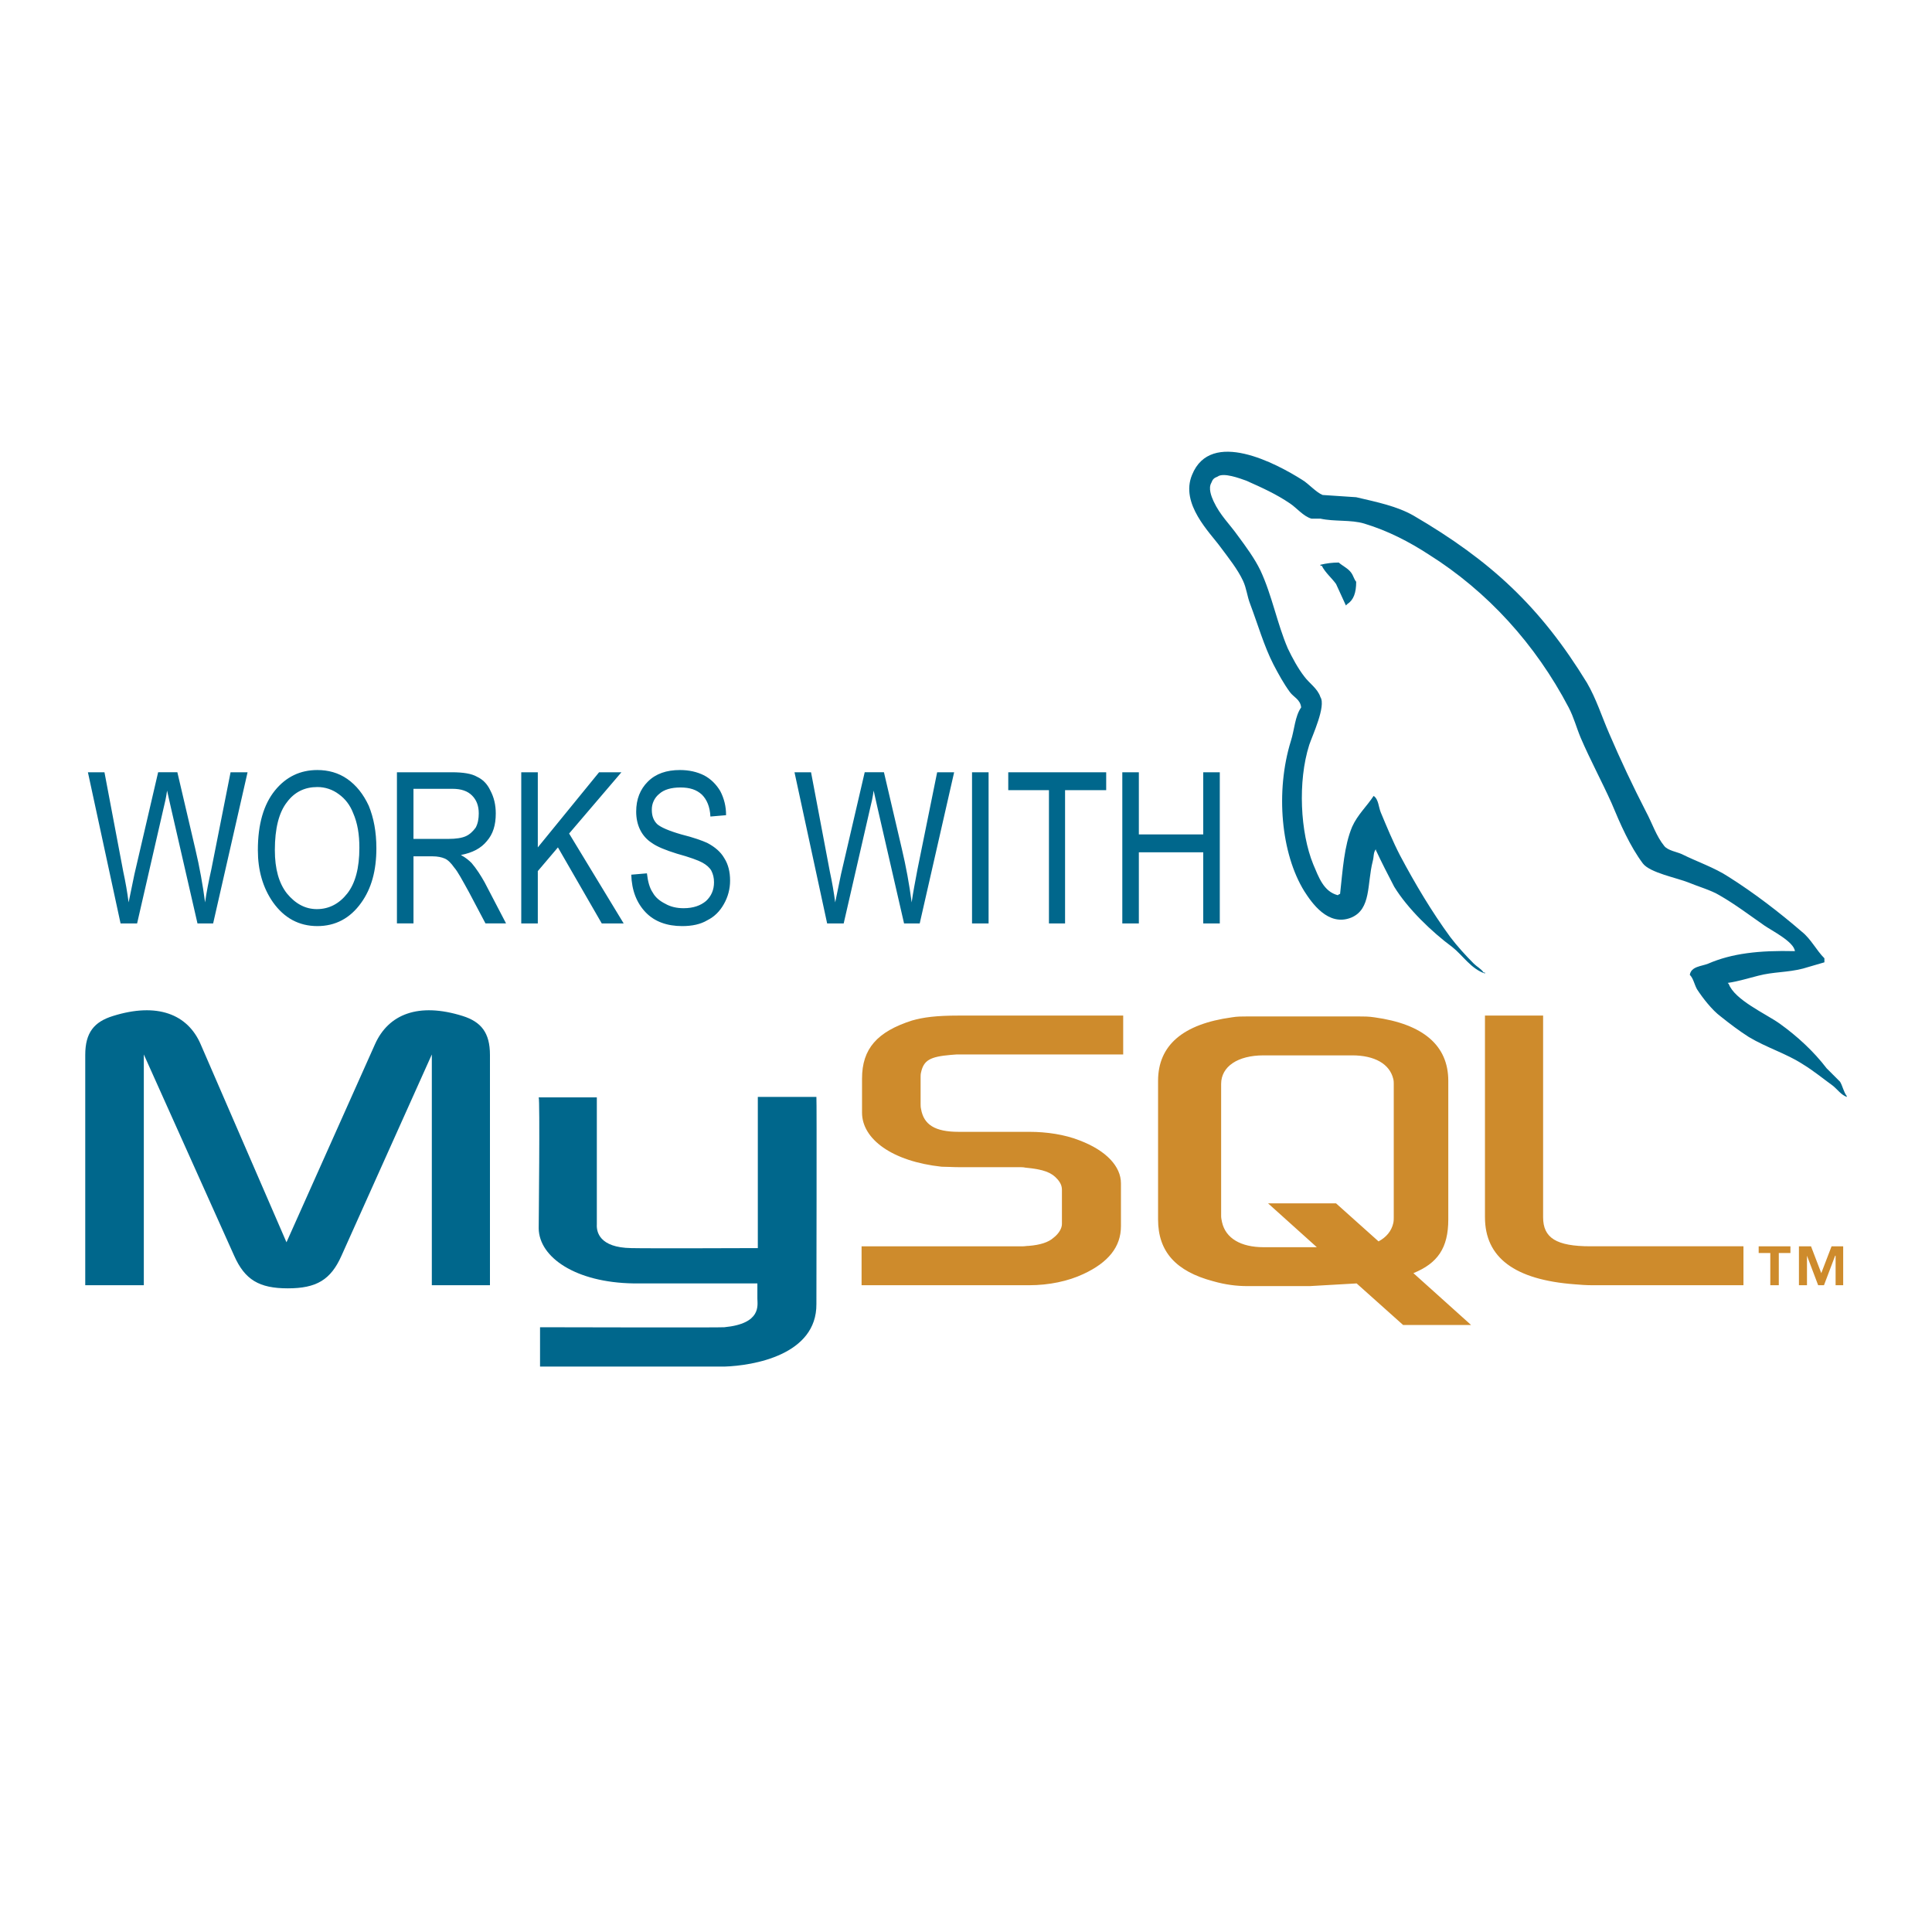
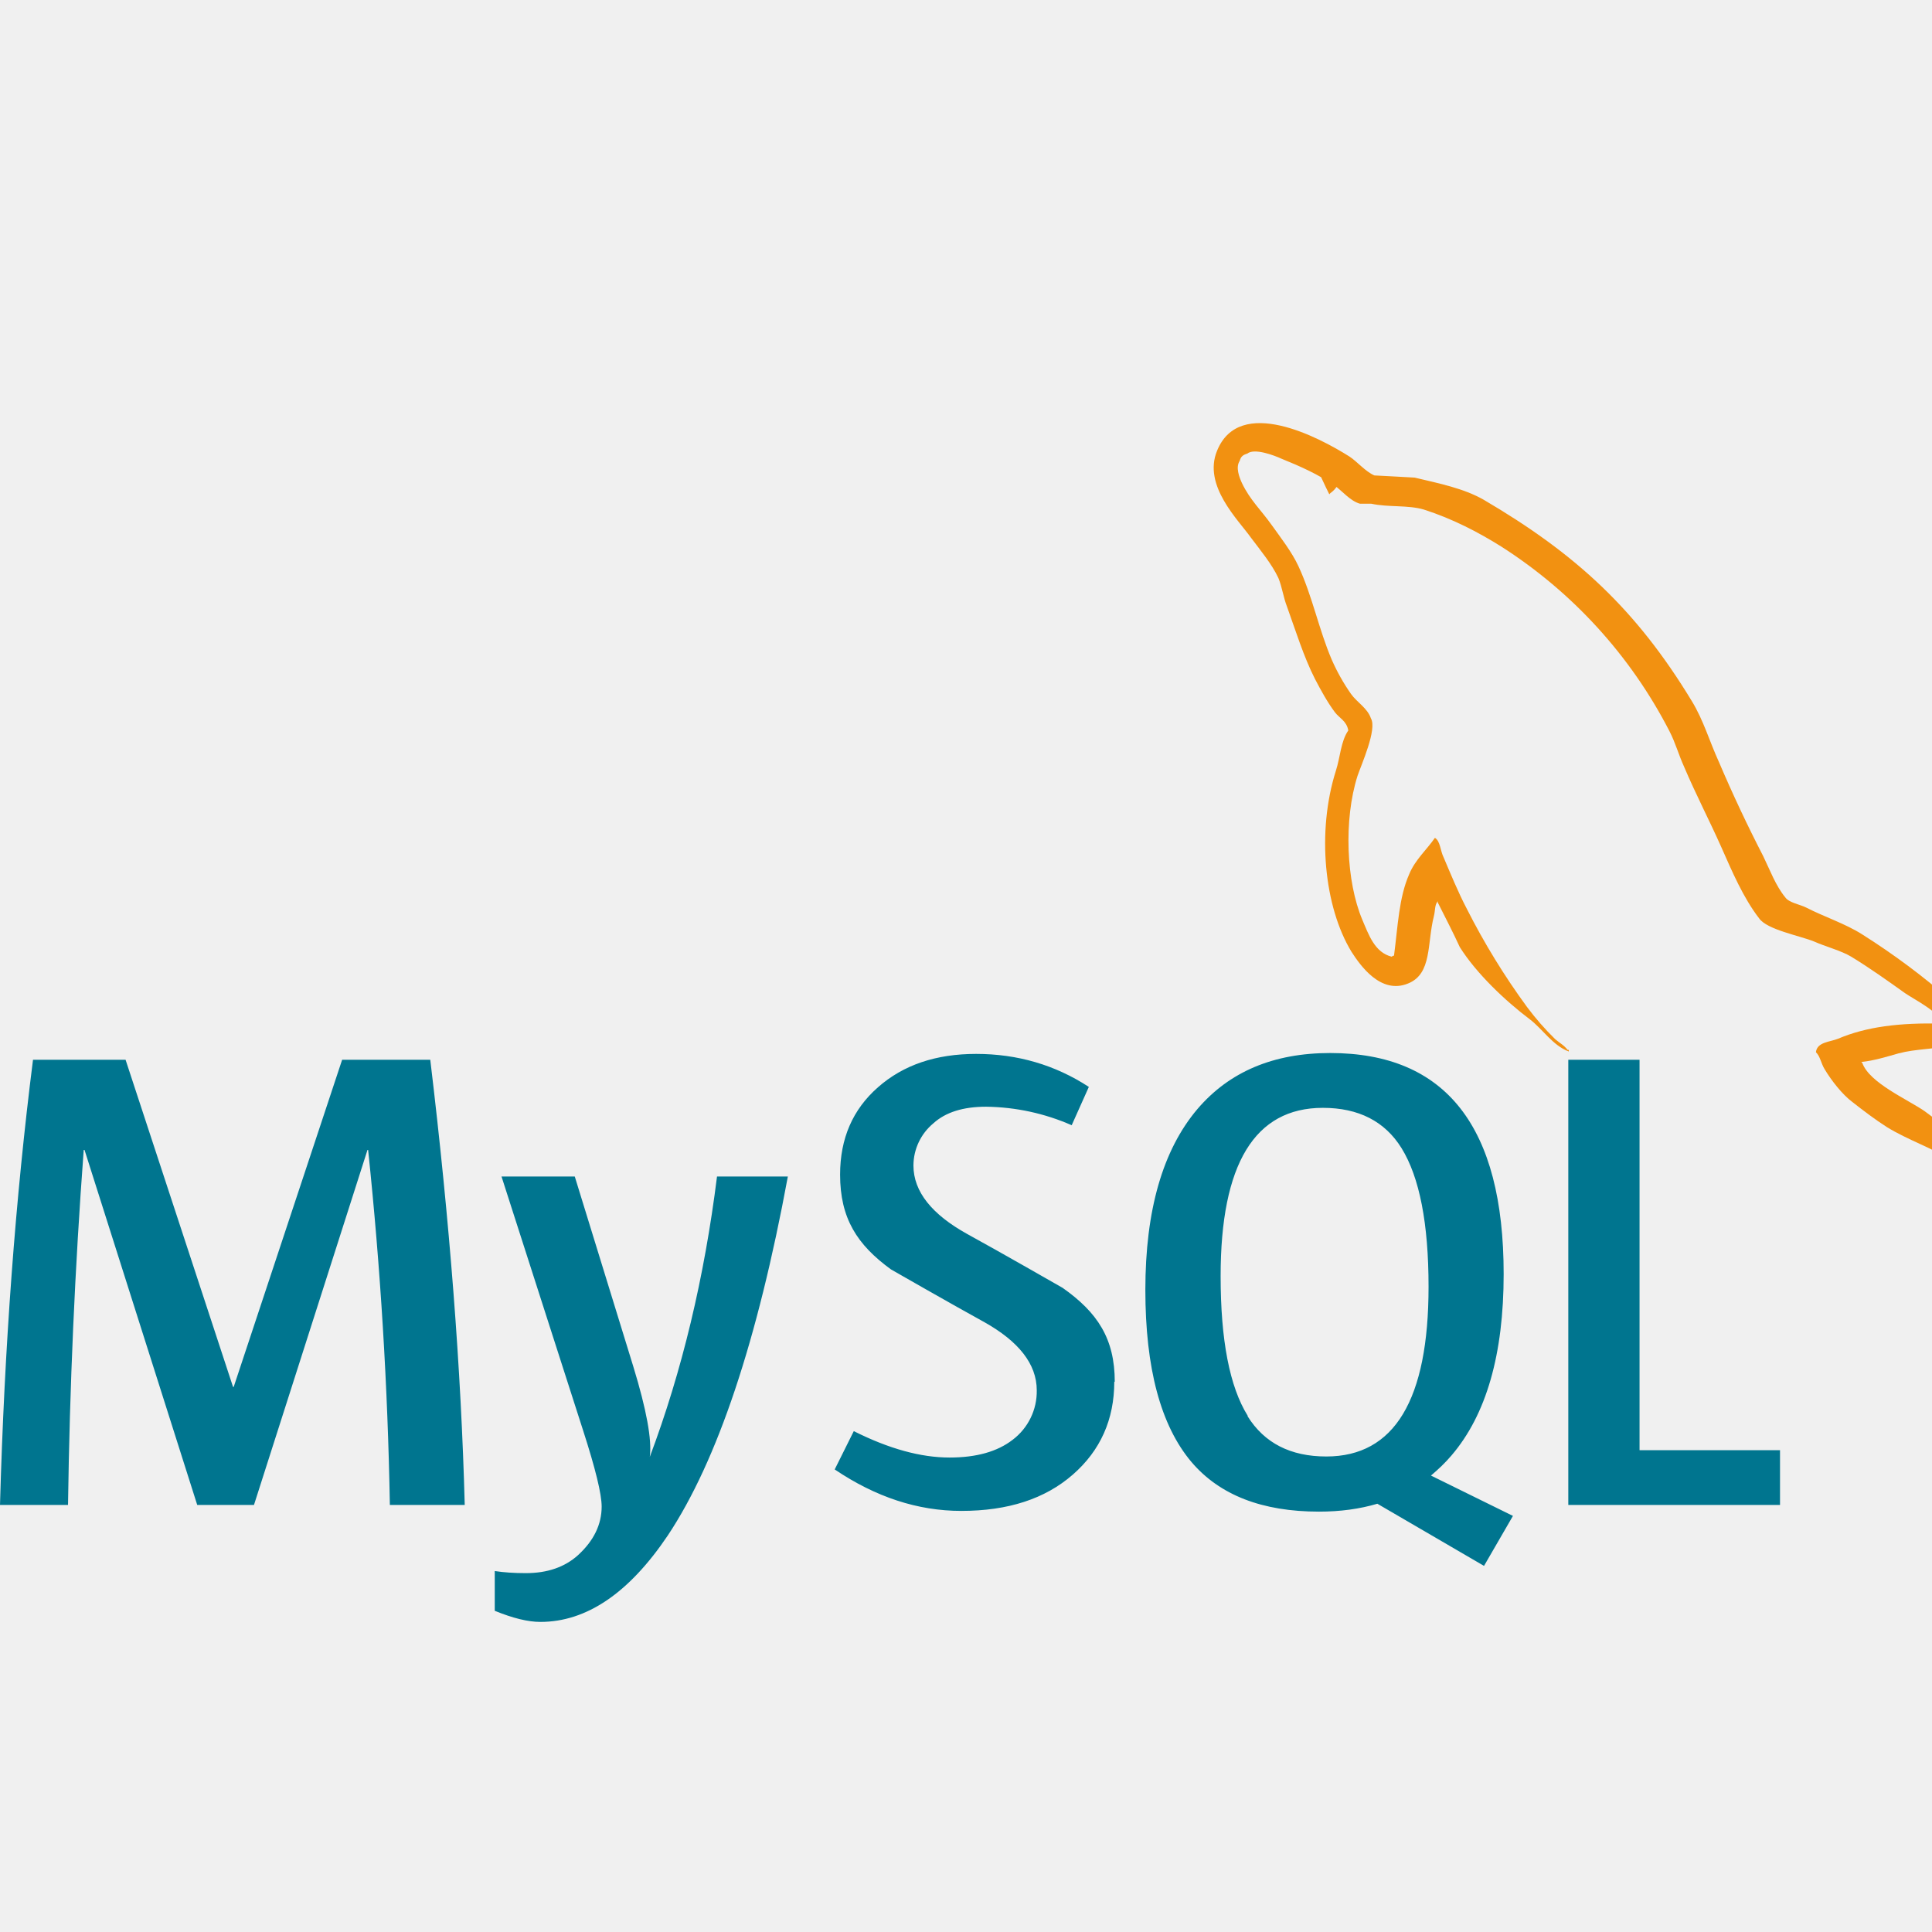
- <svg xmlns="http://www.w3.org/2000/svg" width="2500" height="2500" viewBox="0 0 192.756 192.756">
-   <g fill-rule="evenodd" clip-rule="evenodd">
-     <path fill="#fff" d="M0 0h192.756v192.756H0V0z" />
-     <path d="M8.504 128.227h5.845v-23.023l9.013 20.078c1.07 2.408 2.499 3.256 5.354 3.256 2.856 0 4.284-.848 5.354-3.256l9.013-20.078v23.023h5.8v-22.979c0-2.23-.893-3.303-2.722-3.883-4.417-1.383-7.407-.178-8.745 2.812l-8.834 19.766-8.566-19.766c-1.294-2.99-4.328-4.195-8.745-2.812-1.874.58-2.766 1.652-2.766 3.883v22.979h-.001zM53.746 109.486h5.8v12.672c-.044.713.223 2.32 3.436 2.365 1.606.043 12.537 0 12.626 0v-15.082h5.845c.044 0 0 20.568 0 20.658.044 5.086-6.291 6.156-9.191 6.246H53.88v-3.926s18.338.045 18.382 0c3.748-.357 3.302-2.23 3.302-2.855v-1.518H63.205c-5.756-.088-9.415-2.588-9.459-5.488 0-.267.134-12.937 0-13.072zM179.076 94.896c-3.568-.089-6.291.223-8.656 1.249-.668.268-1.695.268-1.828 1.116.357.355.445.936.713 1.428.58.893 1.518 2.096 2.365 2.721.893.715 1.83 1.428 2.811 2.053 1.785 1.07 3.748 1.65 5.398 2.723 1.027.623 2.008 1.428 2.99 2.141.445.357.803.893 1.383 1.115v-.088c-.312-.402-.402-.982-.67-1.43l-1.338-1.338c-1.293-1.695-2.945-3.213-4.686-4.461-1.383-.982-4.506-2.365-5.086-3.971-.045-.045-.09-.045-.09-.09.982-.135 2.143-.49 3.035-.715 1.518-.4 2.9-.312 4.461-.713.715-.224 1.428-.402 2.143-.625v-.402c-.803-.803-1.338-1.918-2.23-2.632-2.275-1.963-4.775-3.882-7.318-5.488-1.428-.937-3.168-1.517-4.684-2.275-.492-.223-1.385-.357-1.74-.803-.805-.982-1.205-2.276-1.83-3.436a123.45 123.45 0 0 1-3.658-7.764c-.758-1.74-1.295-3.48-2.23-5.087-4.641-7.585-9.594-12.18-17.312-16.687-1.65-.937-3.613-1.338-5.711-1.829-1.115-.09-2.23-.134-3.346-.224-.67-.268-1.383-1.115-2.053-1.517-2.543-1.606-9.102-5.131-10.977-.491-1.205 2.9 1.785 5.756 2.855 7.229.76 1.026 1.695 2.187 2.232 3.346.355.758.4 1.517.713 2.32.758 2.008 1.383 4.194 2.32 6.023.49.937 1.025 1.919 1.65 2.767.357.491 1.027.714 1.115 1.517-.625.892-.668 2.231-1.025 3.346-1.562 5.042-.982 11.244 1.338 14.991.715 1.115 2.365 3.569 4.686 2.633 2.008-.848 1.561-3.347 2.141-5.622.135-.491.045-.848.312-1.205v.089c.58 1.249 1.205 2.454 1.83 3.658 1.338 2.187 3.748 4.507 5.801 6.023 1.025.803 1.873 2.187 3.256 2.632v-.09h-.133c-.268-.4-.67-.579-.982-.892-.803-.803-1.695-1.785-2.365-2.677-1.828-2.499-3.479-5.265-4.996-8.121-.715-1.383-1.34-2.9-1.918-4.283-.225-.535-.225-1.338-.715-1.651-.67 1.026-1.605 1.874-2.143 3.079-.803 1.919-.936 4.283-1.203 6.693-.18.089-.135.044-.225.134-1.426-.357-1.918-1.83-2.453-3.079-1.293-3.168-1.562-8.254-.402-11.913.312-.937 1.697-3.882 1.117-4.774-.27-.848-1.117-1.383-1.607-2.052-.625-.803-1.205-1.874-1.65-2.811-1.07-2.499-1.562-5.265-2.723-7.763-.58-1.205-1.471-2.41-2.23-3.436-.848-1.205-1.785-2.052-2.453-3.48-.223-.491-.535-1.294-.223-1.83.133-.357.268-.491.623-.625.58-.446 2.232.179 2.855.401 1.607.714 2.99 1.339 4.373 2.276.67.446 1.34 1.293 2.143 1.517h.893c1.428.312 3.033.089 4.371.491 2.365.713 4.506 1.829 6.426 3.079 5.889 3.703 10.664 8.968 13.965 15.259.535 1.026.758 1.963 1.205 3.034.938 2.187 2.141 4.417 3.078 6.514.893 2.142 1.83 4.284 3.123 6.023.715.937 3.391 1.428 4.596 1.918.848.357 2.23.758 3.035 1.25 1.561.892 3.033 2.008 4.506 3.034.712.496 2.942 1.611 3.032 2.548z" fill="#00678c" />
-     <path d="M133.566 56.124a7.59 7.59 0 0 0-1.828.224v.089h.133c.357.714.982 1.205 1.428 1.829.312.714.67 1.428.982 2.142l.133-.134c.625-.401.893-1.115.893-2.23-.223-.268-.268-.58-.49-.893-.313-.447-.848-.67-1.251-1.027z" fill="#00678c" />
-     <path d="M85.96 128.227h16.731c1.963 0 3.881-.402 5.398-1.117 2.498-1.158 3.748-2.721 3.748-4.773v-4.283c0-1.65-1.428-3.256-4.148-4.283-1.473-.58-3.258-.848-4.998-.848h-7.049c-2.365 0-3.48-.715-3.748-2.275-.045-.178-.045-.357-.045-.535v-2.633c0-.178 0-.312.045-.49.268-1.205.892-1.562 2.945-1.74.178 0 .401-.045.58-.045h16.642v-3.881H95.687c-2.365 0-3.57.178-4.685.49-3.48 1.115-4.997 2.811-4.997 5.801v3.391c0 2.633 2.989 4.863 7.942 5.398.58 0 1.115.045 1.695.045h6.024c.223 0 .445 0 .623.045 1.875.178 2.633.49 3.213 1.158.312.357.447.67.447 1.072v3.391c0 .402-.268.938-.848 1.383-.492.447-1.34.715-2.455.803-.223 0-.4.045-.625.045H85.96v3.881zM148.156 121.443c0 4.016 2.945 6.246 8.969 6.693.535.045 1.115.09 1.65.09h15.17v-3.883h-15.26c-3.436 0-4.729-.848-4.729-2.9v-20.121h-5.801v20.121h.001zM115.541 121.666v-13.83c0-3.525 2.453-5.666 7.361-6.336.492-.09 1.072-.09 1.562-.09h11.064c.535 0 1.027 0 1.607.09 4.863.67 7.361 2.811 7.361 6.336v13.83c0 2.857-1.07 4.373-3.48 5.355l5.756 5.176h-6.781l-4.641-4.15-4.686.268h-6.201c-1.07 0-2.186-.133-3.436-.49-3.701-.983-5.486-2.946-5.486-6.159zm6.291-.355c0 .223.045.4.09.625.357 1.605 1.873 2.498 4.148 2.498h5.311l-4.863-4.373h6.781l4.238 3.793c.76-.402 1.295-1.027 1.473-1.83.045-.223.045-.4.045-.58v-13.295c0-.135 0-.312-.045-.492-.357-1.516-1.873-2.363-4.105-2.363h-8.834c-2.588 0-4.238 1.115-4.238 2.855v13.162h-.001zM176.623 128.227h.848v-3.213h1.16v-.67h-3.168v.67h1.16v3.213zm6.514 0h.758v-3.883h-1.16l-1.025 2.678-1.025-2.678h-1.205v3.883h.803v-2.945l1.115 2.945h.58l1.115-2.945h.045v2.945h-.001z" fill="#ce8b2c" />
-     <path d="M12.029 92.13L8.771 77.049h1.651l1.874 9.905c.223 1.026.402 2.052.536 3.078l.58-2.811 2.365-10.173h1.918l1.785 7.63c.446 1.874.758 3.658.981 5.354.134-.981.357-2.097.625-3.301l1.918-9.682H24.7L21.265 92.13h-1.562l-2.632-11.467-.402-1.785c-.089.669-.223 1.25-.357 1.785L13.679 92.13h-1.65zM25.727 84.813c0-2.588.58-4.551 1.695-5.935 1.116-1.383 2.543-2.052 4.239-2.052 1.07 0 2.097.268 2.989.892s1.606 1.517 2.142 2.677c.491 1.204.759 2.587.759 4.238 0 2.231-.491 4.016-1.518 5.443-1.115 1.562-2.587 2.32-4.372 2.32-1.83 0-3.302-.803-4.417-2.365-1.027-1.47-1.517-3.21-1.517-5.218zm1.695 0c0 1.874.401 3.302 1.205 4.328.848 1.026 1.829 1.562 2.989 1.562 1.205 0 2.231-.536 3.034-1.562s1.205-2.543 1.205-4.551c0-1.338-.178-2.454-.625-3.479-.312-.803-.803-1.428-1.428-1.874a3.529 3.529 0 0 0-2.142-.714c-1.25 0-2.276.49-3.034 1.517-.803 1.025-1.204 2.631-1.204 4.773zM39.602 92.13V77.049h5.488c1.115 0 1.963.134 2.499.446.58.268 1.026.714 1.338 1.383.357.669.536 1.428.536 2.275 0 1.161-.268 2.053-.892 2.767-.581.714-1.428 1.16-2.588 1.383.491.268.803.536 1.071.803.491.58.893 1.205 1.294 1.918l2.141 4.105h-2.052l-1.651-3.124c-.669-1.205-1.115-2.052-1.472-2.454-.312-.446-.625-.759-.937-.893s-.714-.223-1.249-.223h-1.874v6.693h-1.652v.002zm1.651-8.433h3.48c.758 0 1.338-.089 1.74-.268.401-.178.713-.491.981-.848.223-.402.312-.893.312-1.428 0-.758-.223-1.338-.669-1.784-.446-.446-1.071-.669-1.963-.669h-3.882v4.997h.001zM52.006 92.13V77.049h1.651v7.496l6.113-7.496H62l-5.22 6.113 5.443 8.968h-2.186l-4.372-7.585-2.008 2.365v5.22h-1.651zM62.982 87.267l1.562-.134c.089.803.268 1.472.58 1.918.268.491.714.848 1.249 1.115.536.312 1.16.446 1.83.446.981 0 1.695-.268 2.231-.713.535-.491.803-1.116.803-1.874 0-.446-.089-.803-.268-1.16-.178-.312-.491-.58-.893-.803-.401-.223-1.249-.535-2.543-.892-1.16-.357-2.008-.714-2.499-1.071a3.256 3.256 0 0 1-1.16-1.294c-.268-.536-.402-1.16-.402-1.829 0-1.25.402-2.231 1.16-2.99.803-.803 1.874-1.16 3.212-1.16.892 0 1.695.178 2.409.535.669.357 1.205.892 1.606 1.562a5.06 5.06 0 0 1 .58 2.409l-1.562.134c-.045-.981-.357-1.695-.848-2.186-.536-.491-1.205-.714-2.141-.714-.938 0-1.651.223-2.098.625a1.99 1.99 0 0 0-.758 1.606c0 .625.179 1.071.536 1.428.356.312 1.16.669 2.409 1.026 1.249.312 2.097.625 2.588.848.759.401 1.338.892 1.695 1.517.402.625.58 1.383.58 2.231a4.67 4.67 0 0 1-.625 2.364c-.402.714-.937 1.25-1.651 1.606-.669.401-1.517.58-2.499.58-1.517 0-2.766-.446-3.658-1.383s-1.381-2.186-1.425-3.747zM82.524 92.13l-3.257-15.081h1.651l1.874 9.905c.223 1.026.401 2.052.536 3.078l.58-2.811 2.364-10.173h1.919l1.784 7.63a52.74 52.74 0 0 1 .982 5.354c.134-.981.357-2.097.58-3.301l1.963-9.682h1.695L91.76 92.13h-1.562l-2.633-11.467-.401-1.785c-.089.669-.223 1.25-.357 1.785L84.175 92.13h-1.651zM96.98 92.13V77.049h1.651V92.13H96.98zM104.654 92.13V78.834h-4.06v-1.785h9.771v1.785h-4.103V92.13h-1.608zM111.973 92.13V77.049h1.65v6.202h6.424v-6.202h1.652V92.13h-1.652v-7.094h-6.424v7.094h-1.65z" fill="#00678c" />
-   </g>
+ <svg xmlns="http://www.w3.org/2000/svg" role="img" viewBox="0 0 24 24">
+   <path fill="#00758F" d="M5.77 18.695h-.927a50.854 50.854 0 00-.27-4.41h-.008l-1.41 4.41H2.45l-1.4-4.41h-.01a72.892 72.892 0 00-.195 4.41H0c.055-1.966.192-3.81.41-5.53h1.15l1.335 4.064h.008l1.347-4.064h1.095c.242 2.015.384 3.86.428 5.53zm4.017-4.08c-.378 2.045-.876 3.533-1.492 4.46-.482.716-1.01 1.073-1.583 1.073-.153 0-.34-.046-.566-.138v-.494c.11.017.24.026.386.026.268 0 .483-.075.647-.222.197-.18.295-.382.295-.605 0-.155-.077-.47-.23-.944L6.23 14.615h.91l.727 2.36c.164.536.233.91.205 1.123.4-1.064.678-2.227.835-3.483zm12.325 4.08h-2.63v-5.53h.885v4.85h1.745zm-3.32.135l-1.016-.5c.09-.076.177-.158.255-.25.433-.506.648-1.258.648-2.253 0-1.83-.718-2.746-2.155-2.746-.704 0-1.254.232-1.65.697-.43.508-.646 1.256-.646 2.245 0 .972.19 1.686.574 2.14.35.41.877.615 1.583.615.264 0 .506-.033.725-.098l1.325.772.36-.622zM15.5 17.588c-.225-.36-.337-.94-.337-1.736 0-1.393.424-2.09 1.27-2.09.443 0 .77.167.977.5.224.362.336.936.336 1.723 0 1.404-.424 2.108-1.27 2.108-.445 0-.77-.167-.978-.5zm-1.658-.425c0 .47-.172.856-.516 1.156-.344.3-.803.45-1.384.45-.543 0-1.064-.172-1.573-.515l.237-.476c.438.22.833.328 1.19.328.332 0 .593-.073.783-.22a.754.754 0 00.3-.615c0-.33-.23-.61-.648-.845-.388-.213-1.163-.657-1.163-.657-.422-.307-.632-.636-.632-1.177 0-.45.157-.81.47-1.085.315-.278.72-.415 1.22-.415.512 0 .98.136 1.4.41l-.213.476a2.726 2.726 0 00-1.064-.23c-.283 0-.502.068-.654.206a.685.685 0 00-.248.524c0 .328.234.61.666.85.393.215 1.187.67 1.187.67.433.305.648.63.648 1.168z" />
+   <path fill="#F29111" d="M16.405 5.501c-.115 0-.193.014-.274.033v.013h.014c.054.104.146.18.214.273.054.107.1.214.154.32l.014-.015c.094-.066.14-.172.14-.333-.04-.047-.046-.094-.08-.14-.04-.067-.126-.1-.18-.153zm7.724 7.215c-.535-.014-.95.04-1.297.188-.1.04-.26.04-.274.167.055.053.063.14.11.214.08.134.218.313.346.407.14.11.28.216.427.31.26.16.555.255.81.416.145.094.293.213.44.313.073.05.12.14.214.172v-.02c-.046-.06-.06-.147-.105-.214-.067-.067-.134-.127-.2-.193a3.223 3.223 0 00-.695-.675c-.214-.146-.682-.35-.77-.595l-.013-.014c.146-.013.32-.066.46-.106.227-.06.435-.047.67-.106.106-.027.213-.06.32-.094v-.06c-.12-.12-.21-.283-.334-.395a8.867 8.867 0 00-1.104-.823c-.21-.134-.476-.22-.697-.334-.08-.04-.214-.06-.26-.127-.12-.146-.19-.34-.275-.514a17.69 17.69 0 01-.547-1.163c-.12-.262-.193-.523-.34-.763-.69-1.137-1.437-1.826-2.586-2.5-.247-.14-.543-.2-.856-.274-.167-.008-.334-.02-.5-.027-.11-.047-.216-.174-.31-.235-.38-.24-1.364-.76-1.644-.072-.18.434.267.862.422 1.082.115.153.26.328.34.5.047.116.06.235.107.356.106.294.207.622.347.897.073.14.153.287.247.413.054.073.146.107.167.227-.094.136-.1.334-.154.5-.24.757-.146 1.693.194 2.25.107.166.362.534.703.393.3-.12.234-.5.32-.835.02-.08.007-.133.048-.187v.015c.094.188.188.367.274.555.206.328.566.668.867.895.16.12.287.328.487.402v-.02h-.015c-.043-.058-.1-.086-.154-.133a3.445 3.445 0 01-.35-.4 8.76 8.76 0 01-.747-1.218c-.11-.21-.202-.436-.29-.643-.04-.08-.04-.2-.107-.24-.1.146-.247.273-.32.453-.127.288-.14.642-.188 1.01-.027.007-.014 0-.027.014-.214-.052-.287-.274-.367-.46-.2-.475-.233-1.238-.06-1.785.047-.14.247-.582.167-.716-.042-.127-.174-.2-.247-.303a2.478 2.478 0 01-.24-.427c-.16-.374-.24-.788-.414-1.162-.08-.173-.22-.354-.334-.513-.127-.18-.267-.307-.368-.52-.033-.073-.08-.194-.027-.274.014-.054.042-.075.094-.09.088-.072.335.022.422.062.247.1.455.194.662.334.094.066.195.193.315.226h.14c.214.047.455.014.655.073.355.114.675.28.962.46a5.953 5.953 0 012.085 2.286c.08.154.115.295.188.455.14.33.313.663.455.982.14.315.275.636.476.897.1.14.502.213.682.286.133.06.34.115.46.188.23.14.454.3.67.454.11.076.443.243.463.378z" />
</svg>
